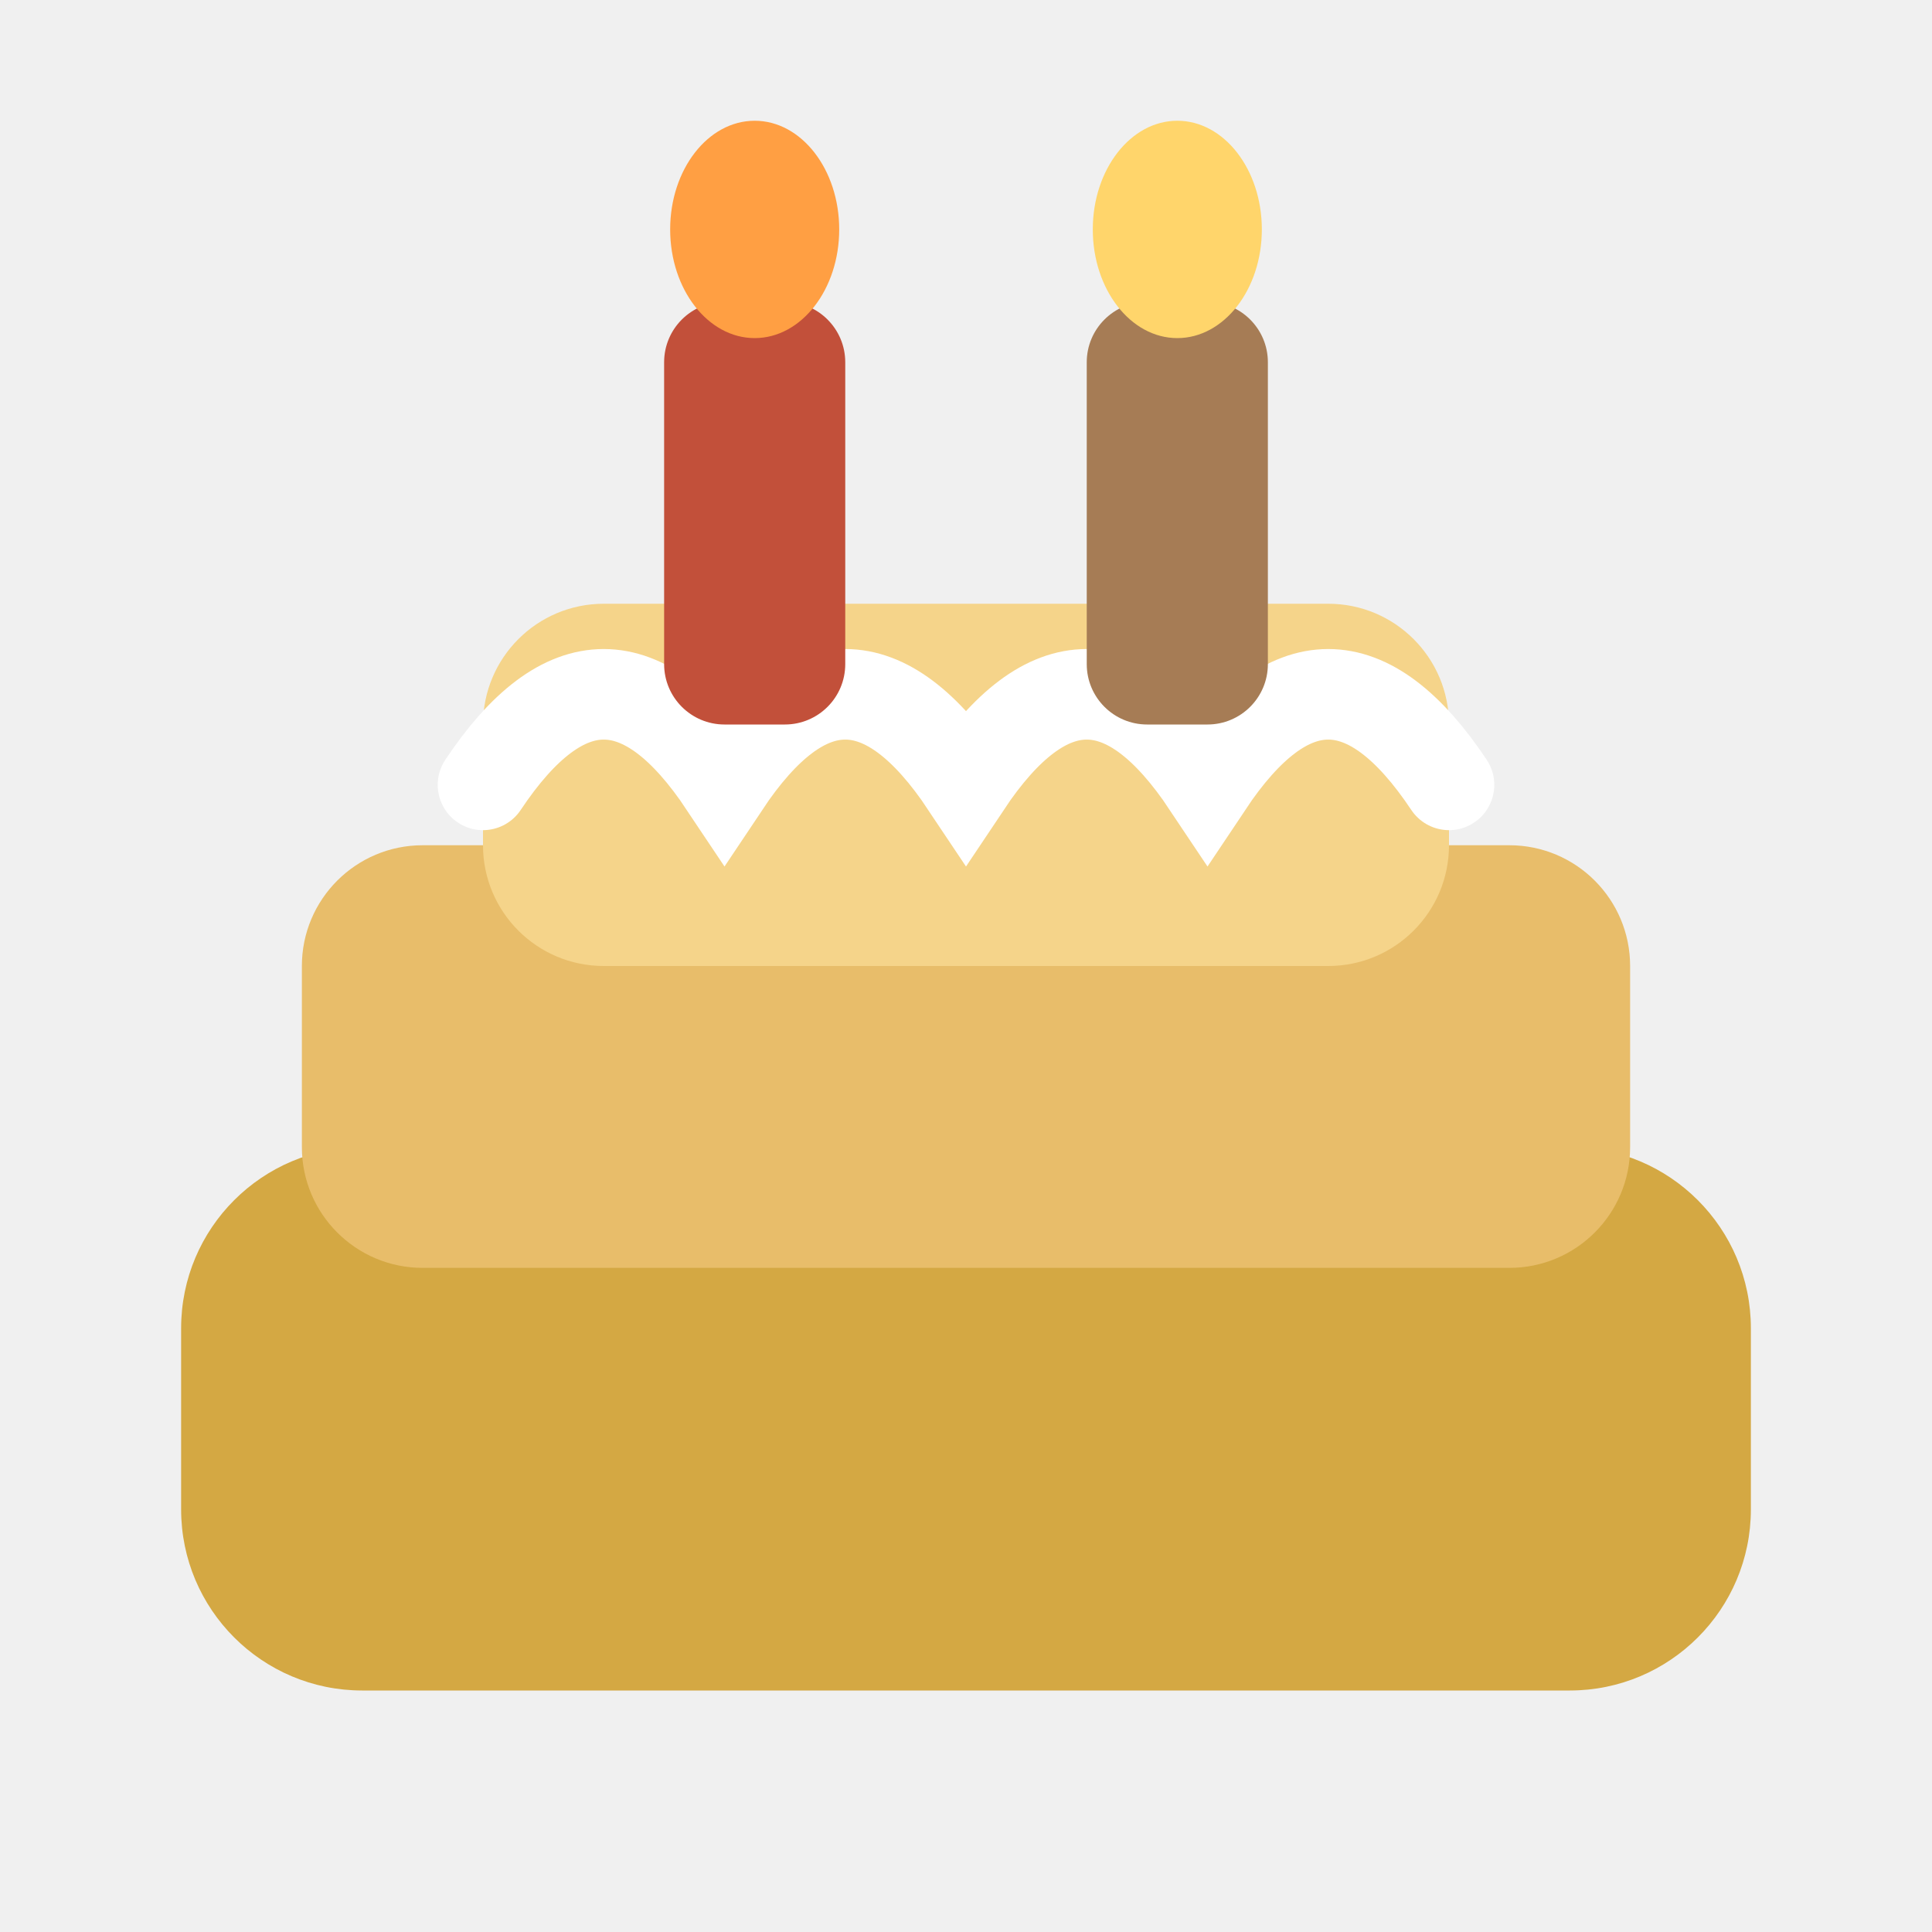
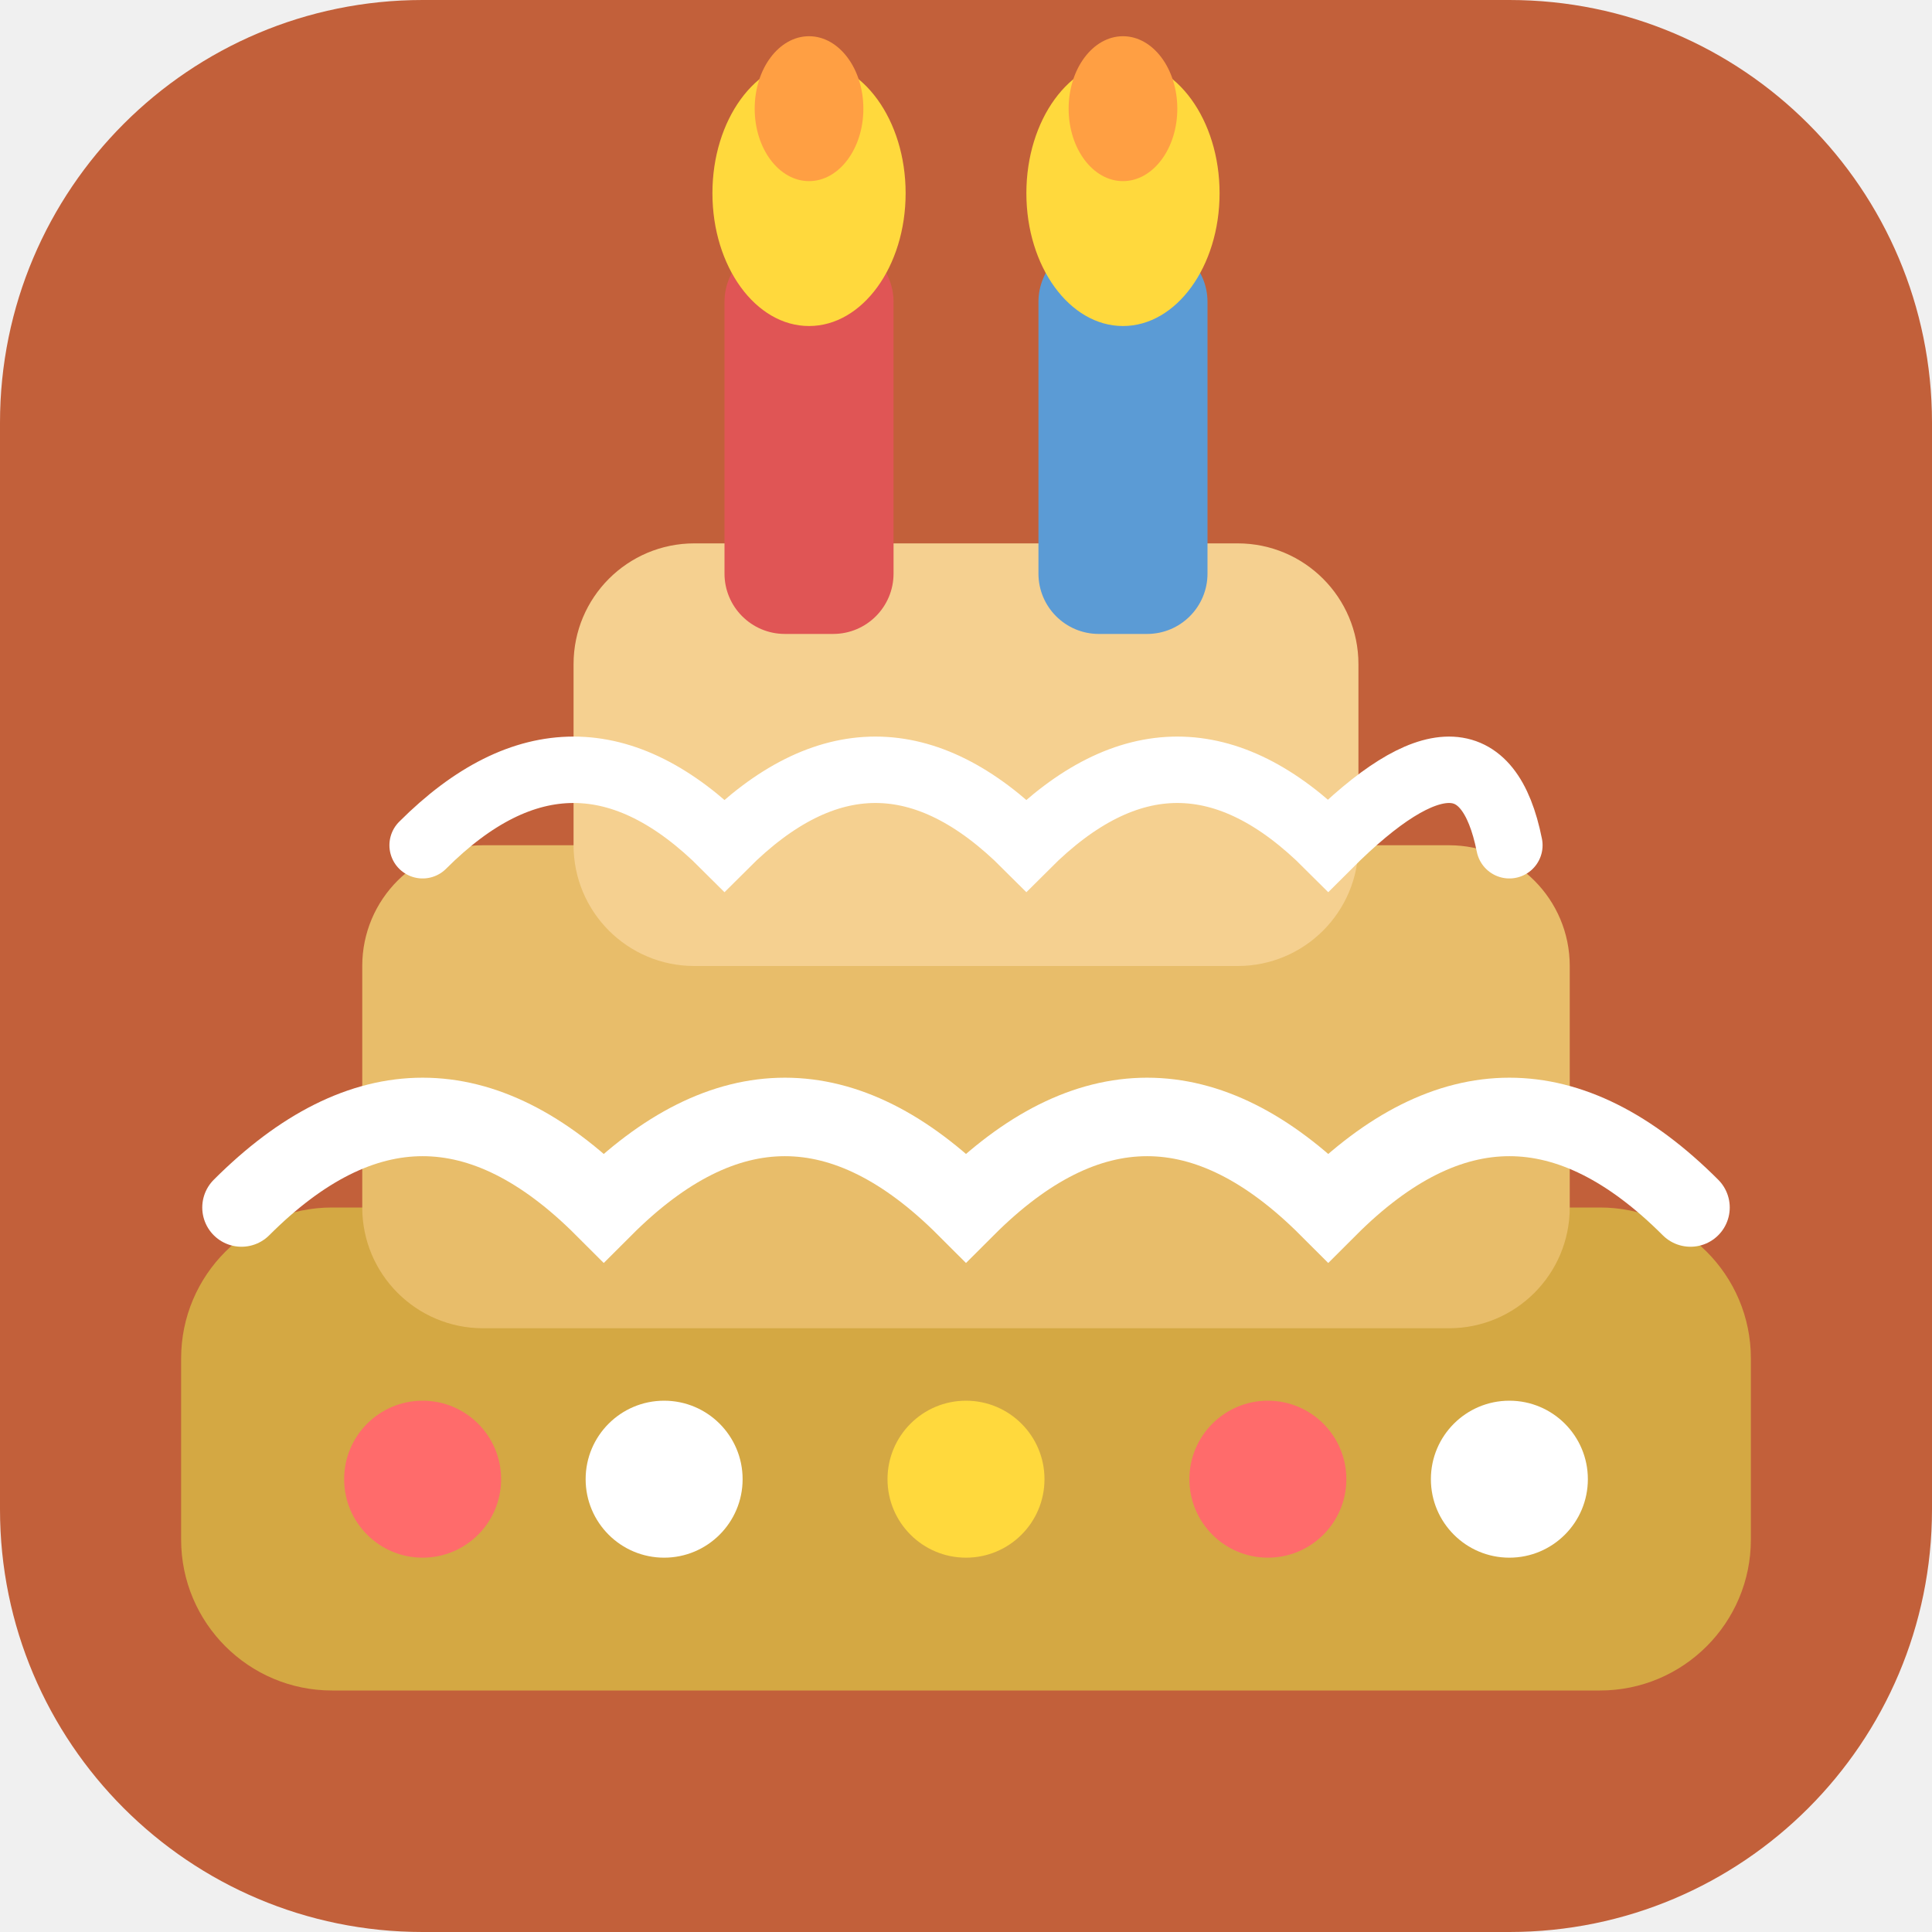
<svg xmlns="http://www.w3.org/2000/svg" viewBox="0 0 32 32">
-   <rect x="3" y="19" width="26" height="9" rx="3" fill="#D4A843" />
-   <rect x="5" y="14" width="22" height="7" rx="2" fill="#E8BD6A" />
-   <rect x="8" y="10" width="16" height="6" rx="2" fill="#F5D48A" />
-   <path d="M8 13 Q10 10 12 13 Q14 10 16 13 Q18 10 20 13 Q22 10 24 13" stroke="white" stroke-width="1.5" fill="none" stroke-linecap="round" />
-   <rect x="11" y="5" width="3" height="7" rx="1" fill="#C2503A" />
-   <rect x="18" y="5" width="3" height="7" rx="1" fill="#A67C55" />
-   <ellipse cx="12.5" cy="3.8" rx="1.4" ry="1.8" fill="#FF9F43" />
-   <ellipse cx="19.5" cy="3.8" rx="1.4" ry="1.8" fill="#FFD56B" />
+   <rect x="0" y="0" width="32" height="32" rx="7" fill="#C2603A" />
+   <rect x="3" y="20" width="26" height="8" rx="2.5" fill="#D4A843" />
+   <rect x="6" y="14" width="20" height="8" rx="2" fill="#E8BD6A" />
+   <rect x="9.5" y="9" width="13" height="7" rx="2" fill="#F5D090" />
+   <path d="M4 20 Q7 17 10 20 Q13 17 16 20 Q19 17 22 20 Q25 17 28 20" stroke="white" stroke-width="1.3" fill="none" stroke-linecap="round" />
+   <path d="M7 14 Q9.5 11.5 12 14 Q14.5 11.5 17 14 Q19.5 11.5 22 14 Q24.5 11.5 25 14" stroke="white" stroke-width="1.1" fill="none" stroke-linecap="round" />
+   <rect x="12" y="4" width="2.8" height="6.5" rx="1" fill="#E05555" />
+   <rect x="17.2" y="4" width="2.8" height="6.5" rx="1" fill="#5B9BD5" />
+   <ellipse cx="13.4" cy="3.2" rx="1.6" ry="2.2" fill="#FFD93D" />
+   <ellipse cx="13.4" cy="1.8" rx="0.9" ry="1.2" fill="#FF9F43" />
+   <ellipse cx="18.6" cy="3.2" rx="1.6" ry="2.2" fill="#FFD93D" />
+   <ellipse cx="18.6" cy="1.8" rx="0.9" ry="1.2" fill="#FF9F43" />
+   <circle cx="7" cy="24.5" r="1.3" fill="#FF6B6B" />
+   <circle cx="11" cy="24.5" r="1.3" fill="white" />
+   <circle cx="16" cy="24.5" r="1.3" fill="#FFD93D" />
+   <circle cx="21" cy="24.5" r="1.3" fill="#FF6B6B" />
+   <circle cx="25" cy="24.5" r="1.3" fill="white" />
</svg>
